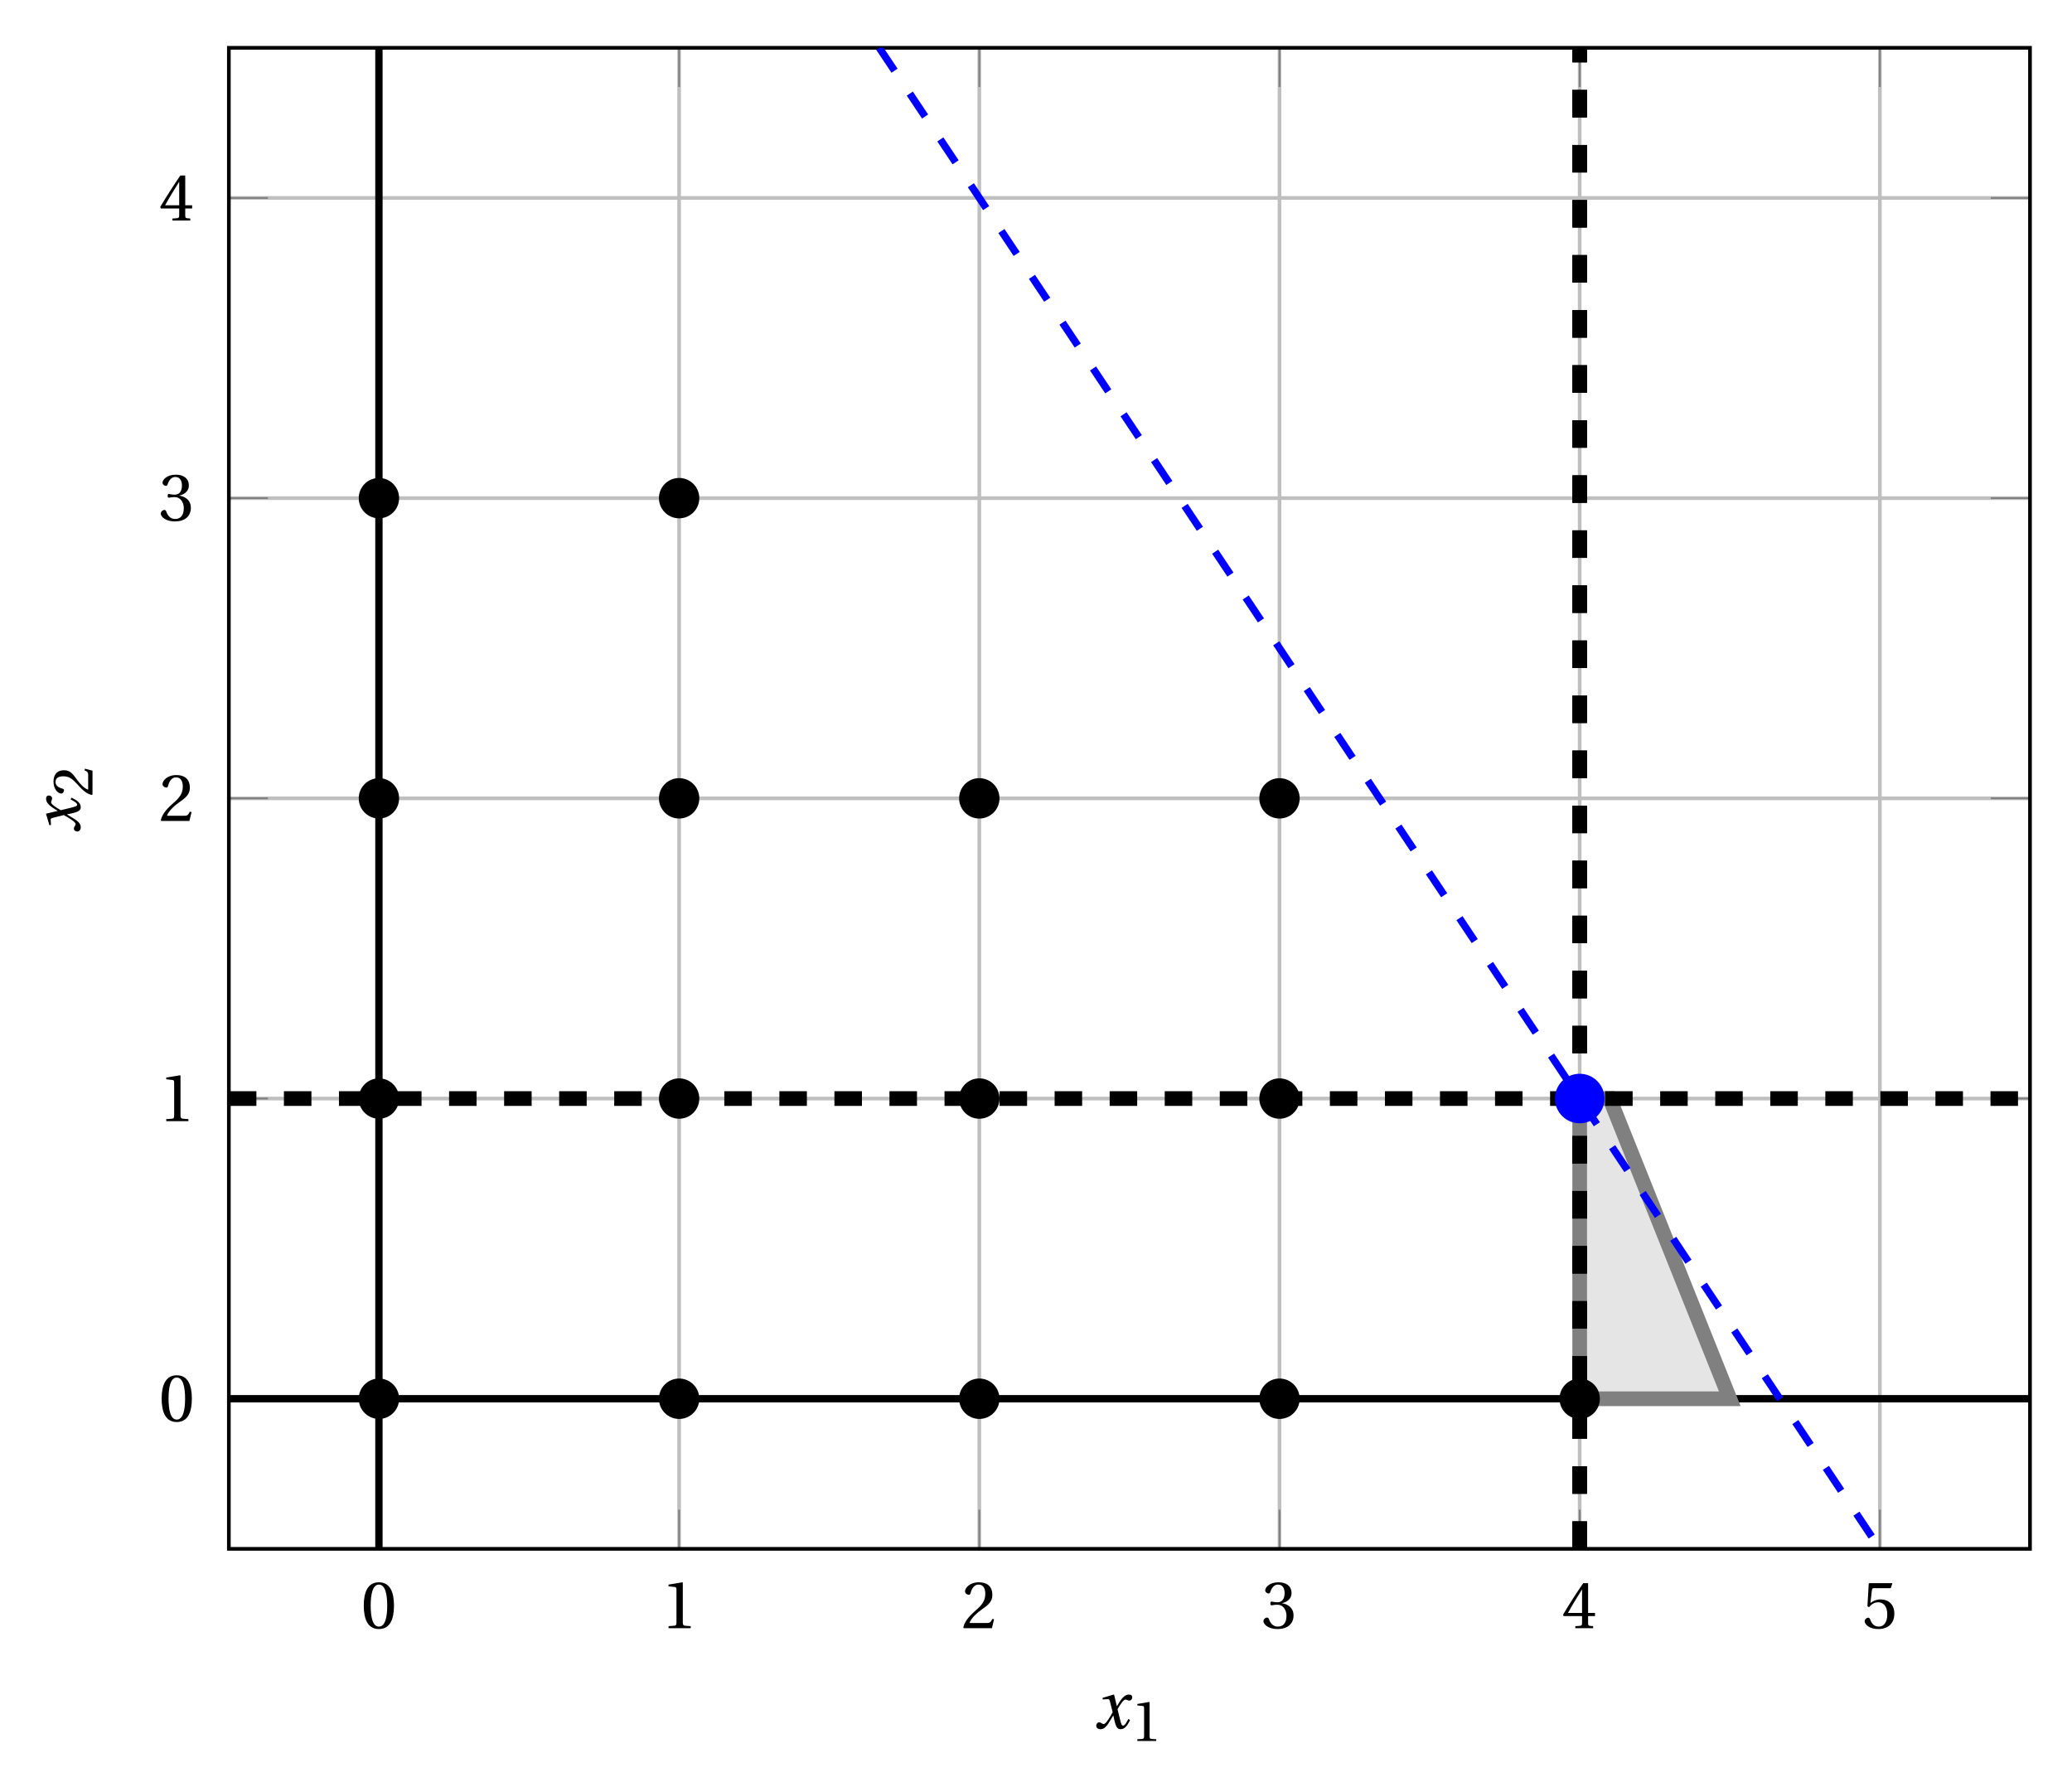
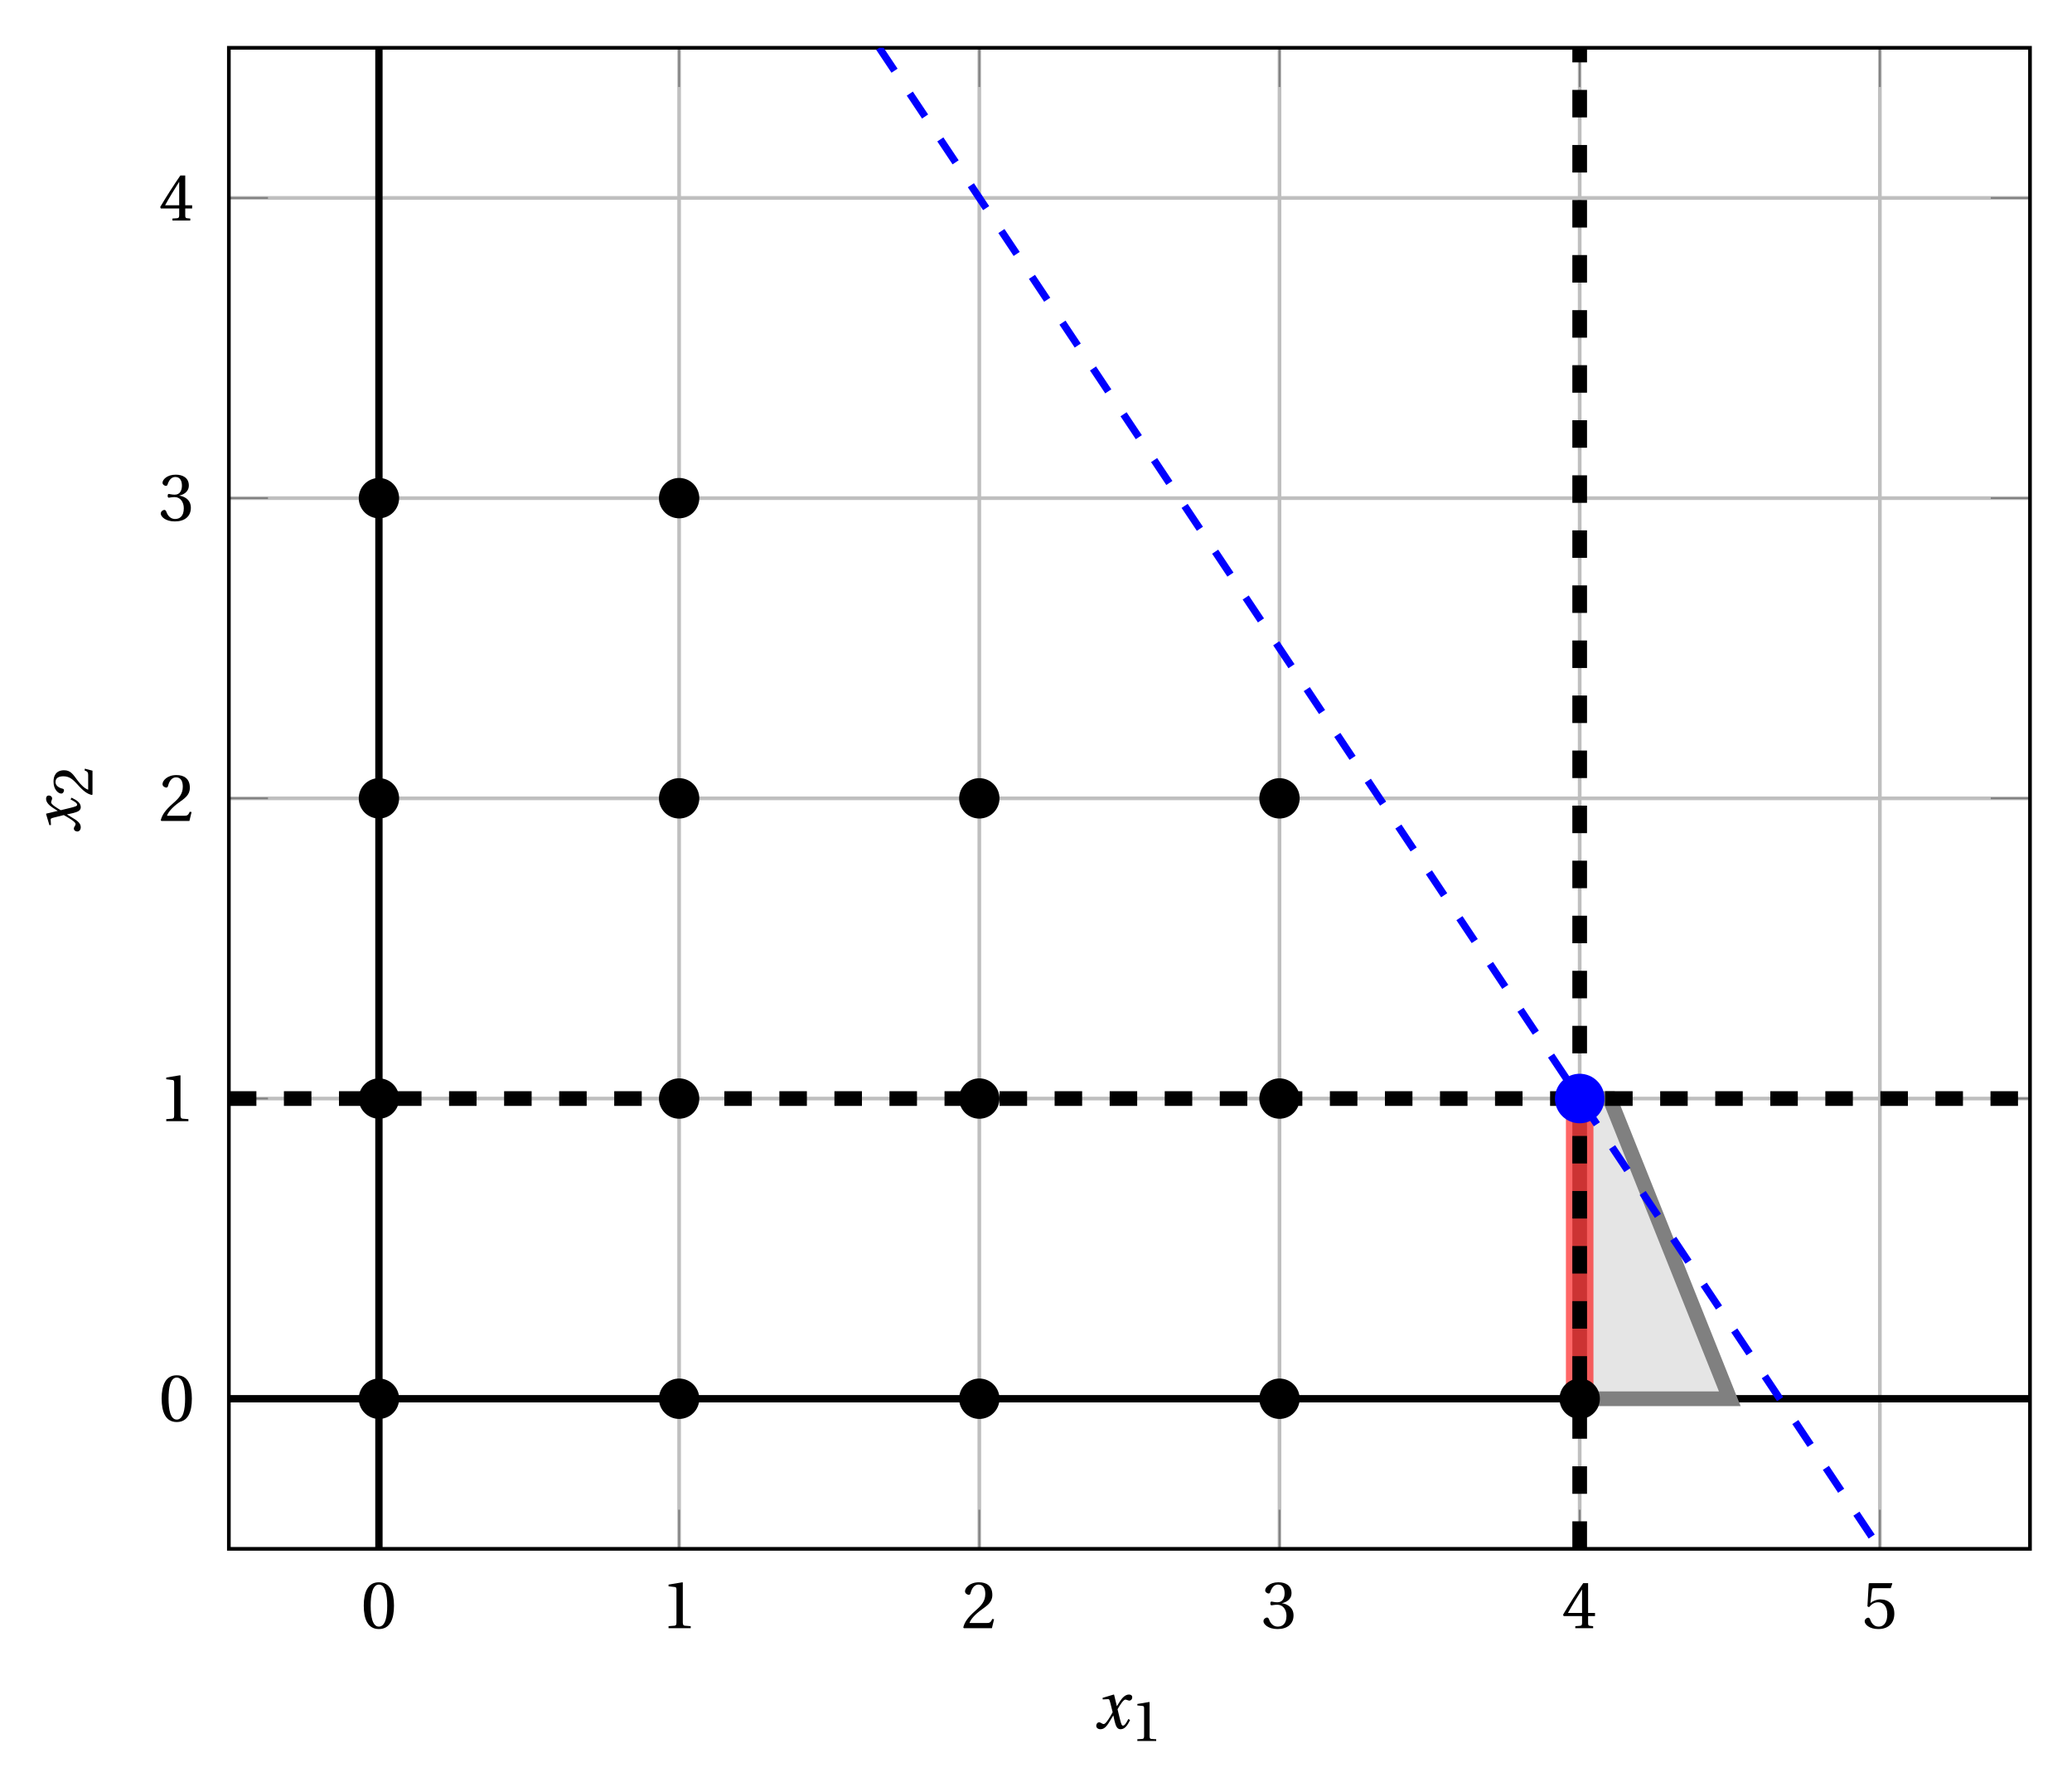
<svg xmlns="http://www.w3.org/2000/svg" xmlns:xlink="http://www.w3.org/1999/xlink" width="281.25pt" height="242.50pt" viewBox="0 0 225 194" version="1.2">
  <defs>
    <g>
      <symbol overflow="visible" id="glyph0-0">
        <path style="stroke:none;" d="" />
      </symbol>
      <symbol overflow="visible" id="glyph0-1">
        <path style="stroke:none;" d="M 1.938 -4.734 C 2.641 -4.734 2.844 -3.641 2.844 -2.453 C 2.844 -1.25 2.641 -0.172 1.938 -0.172 C 1.25 -0.172 1.047 -1.25 1.047 -2.453 C 1.047 -3.641 1.25 -4.734 1.938 -4.734 Z M 1.938 -4.984 C 0.734 -4.984 0.297 -3.906 0.297 -2.453 C 0.297 -0.984 0.734 0.094 1.938 0.094 C 3.156 0.094 3.578 -0.984 3.578 -2.453 C 3.578 -3.906 3.156 -4.984 1.938 -4.984 Z M 1.938 -4.984 " />
      </symbol>
      <symbol overflow="visible" id="glyph0-2">
        <path style="stroke:none;" d="M 3.203 0 L 3.203 -0.219 L 2.594 -0.266 C 2.438 -0.281 2.344 -0.344 2.344 -0.625 L 2.344 -4.938 L 2.312 -4.984 L 0.797 -4.734 L 0.797 -4.547 L 1.484 -4.469 C 1.609 -4.453 1.656 -4.391 1.656 -4.172 L 1.656 -0.625 C 1.656 -0.484 1.641 -0.391 1.594 -0.344 C 1.547 -0.297 1.5 -0.266 1.422 -0.266 L 0.797 -0.219 L 0.797 0 Z M 3.203 0 " />
      </symbol>
      <symbol overflow="visible" id="glyph0-3">
        <path style="stroke:none;" d="M 3.547 -0.969 L 3.344 -1 C 3.188 -0.609 3.047 -0.562 2.75 -0.562 L 0.875 -0.562 C 1 -0.938 1.422 -1.453 2.109 -1.953 C 2.812 -2.469 3.359 -2.797 3.359 -3.609 C 3.359 -4.625 2.688 -4.984 1.906 -4.984 C 0.906 -4.984 0.391 -4.375 0.391 -4 C 0.391 -3.75 0.672 -3.625 0.797 -3.625 C 0.922 -3.625 0.969 -3.703 1 -3.828 C 1.125 -4.328 1.406 -4.734 1.859 -4.734 C 2.422 -4.734 2.594 -4.25 2.594 -3.719 C 2.594 -2.938 2.188 -2.484 1.547 -1.922 C 0.656 -1.141 0.344 -0.641 0.203 -0.078 L 0.266 0 L 3.312 0 Z M 3.547 -0.969 " />
      </symbol>
      <symbol overflow="visible" id="glyph0-4">
        <path style="stroke:none;" d="M 0.953 -2.688 C 0.953 -2.562 0.984 -2.484 1.078 -2.484 C 1.172 -2.484 1.375 -2.547 1.719 -2.547 C 2.344 -2.547 2.703 -1.984 2.703 -1.344 C 2.703 -0.469 2.266 -0.172 1.75 -0.172 C 1.266 -0.172 0.953 -0.531 0.812 -0.953 C 0.766 -1.078 0.688 -1.156 0.594 -1.156 C 0.453 -1.156 0.203 -1.016 0.203 -0.75 C 0.203 -0.438 0.703 0.094 1.734 0.094 C 2.797 0.094 3.469 -0.453 3.469 -1.391 C 3.469 -2.359 2.625 -2.656 2.219 -2.703 L 2.219 -2.719 C 2.609 -2.797 3.25 -3.078 3.25 -3.812 C 3.25 -4.625 2.609 -4.984 1.828 -4.984 C 0.859 -4.984 0.391 -4.422 0.391 -4.109 C 0.391 -3.891 0.641 -3.766 0.75 -3.766 C 0.844 -3.766 0.906 -3.812 0.938 -3.906 C 1.094 -4.406 1.375 -4.734 1.781 -4.734 C 2.359 -4.734 2.5 -4.219 2.5 -3.797 C 2.5 -3.359 2.344 -2.812 1.719 -2.812 C 1.375 -2.812 1.172 -2.891 1.078 -2.891 C 0.984 -2.891 0.953 -2.812 0.953 -2.688 Z M 0.953 -2.688 " />
      </symbol>
      <symbol overflow="visible" id="glyph0-5">
        <path style="stroke:none;" d="M 2.203 -1.312 L 2.203 -0.562 C 2.203 -0.312 2.125 -0.266 1.938 -0.25 L 1.469 -0.219 L 1.469 0 L 3.406 0 L 3.406 -0.219 L 3.078 -0.25 C 2.906 -0.266 2.859 -0.312 2.859 -0.562 L 2.859 -1.312 L 3.609 -1.312 L 3.609 -1.656 L 2.859 -1.656 L 2.859 -4.891 L 2.328 -4.891 C 1.641 -3.891 0.812 -2.609 0.141 -1.469 L 0.203 -1.312 Z M 0.672 -1.656 C 1.109 -2.453 1.625 -3.297 2.188 -4.188 L 2.203 -4.188 L 2.203 -1.656 Z M 0.672 -1.656 " />
      </symbol>
      <symbol overflow="visible" id="glyph0-6">
        <path style="stroke:none;" d="M 3.125 -4.344 L 3.297 -4.844 L 3.266 -4.891 L 0.812 -4.891 L 0.734 -4.828 L 0.594 -2.375 L 0.766 -2.281 C 1.078 -2.641 1.375 -2.812 1.766 -2.812 C 2.25 -2.812 2.75 -2.469 2.75 -1.5 C 2.75 -0.734 2.453 -0.172 1.812 -0.172 C 1.297 -0.172 1.031 -0.547 0.891 -0.953 C 0.844 -1.062 0.781 -1.141 0.688 -1.141 C 0.531 -1.141 0.297 -0.984 0.297 -0.75 C 0.297 -0.406 0.812 0.094 1.766 0.094 C 2.969 0.094 3.516 -0.641 3.516 -1.578 C 3.516 -2.594 2.875 -3.125 2 -3.125 C 1.594 -3.125 1.172 -2.953 0.938 -2.734 L 0.922 -2.75 L 1.078 -4.125 C 1.109 -4.312 1.156 -4.344 1.297 -4.344 Z M 3.125 -4.344 " />
      </symbol>
      <symbol overflow="visible" id="glyph1-0">
        <path style="stroke:none;" d="" />
      </symbol>
      <symbol overflow="visible" id="glyph1-1">
        <path style="stroke:none;" d="M 3.719 -1.016 C 3.547 -0.688 3.344 -0.297 3.141 -0.297 C 3 -0.297 2.938 -0.469 2.781 -1.109 L 2.547 -2.078 C 2.812 -2.547 3.188 -3.125 3.391 -3.125 C 3.453 -3.125 3.516 -3.109 3.594 -3.078 C 3.672 -3.047 3.75 -3.016 3.828 -3.016 C 4 -3.016 4.141 -3.172 4.141 -3.359 C 4.141 -3.594 3.984 -3.672 3.781 -3.672 C 3.391 -3.672 3.062 -3.328 2.797 -2.922 L 2.484 -2.422 L 2.469 -2.422 L 2.172 -3.656 L 2.125 -3.672 L 0.922 -3.312 L 0.938 -3.141 L 1.484 -3.172 C 1.625 -3.188 1.672 -3.141 1.75 -2.812 L 2.016 -1.75 L 1.812 -1.391 C 1.5 -0.859 1.219 -0.469 1.047 -0.469 C 0.969 -0.469 0.906 -0.5 0.828 -0.547 C 0.766 -0.578 0.672 -0.656 0.547 -0.656 C 0.359 -0.656 0.234 -0.469 0.234 -0.281 C 0.234 -0.078 0.406 0.094 0.703 0.094 C 1.188 0.094 1.484 -0.406 1.781 -0.906 L 2.078 -1.391 L 2.094 -1.391 L 2.219 -0.812 C 2.359 -0.234 2.5 0.094 2.875 0.094 C 3.406 0.094 3.688 -0.469 3.906 -0.906 Z M 3.719 -1.016 " />
      </symbol>
      <symbol overflow="visible" id="glyph2-0">
        <path style="stroke:none;" d="" />
      </symbol>
      <symbol overflow="visible" id="glyph2-1">
        <path style="stroke:none;" d="M 2.719 0 L 2.719 -0.188 L 2.203 -0.219 C 2.062 -0.234 2 -0.281 2 -0.531 L 2 -4.203 L 1.969 -4.234 L 0.672 -4.016 L 0.672 -3.859 L 1.266 -3.797 C 1.359 -3.781 1.406 -3.734 1.406 -3.547 L 1.406 -0.531 C 1.406 -0.406 1.391 -0.344 1.359 -0.297 C 1.328 -0.25 1.266 -0.234 1.203 -0.219 L 0.672 -0.188 L 0.672 0 Z M 2.719 0 " />
      </symbol>
      <symbol overflow="visible" id="glyph3-0">
        <path style="stroke:none;" d="" />
      </symbol>
      <symbol overflow="visible" id="glyph3-1">
        <path style="stroke:none;" d="M -1.016 -3.719 C -0.688 -3.547 -0.297 -3.344 -0.297 -3.141 C -0.297 -3 -0.469 -2.938 -1.109 -2.781 L -2.078 -2.547 C -2.547 -2.812 -3.125 -3.188 -3.125 -3.391 C -3.125 -3.453 -3.109 -3.516 -3.078 -3.594 C -3.047 -3.672 -3.016 -3.75 -3.016 -3.828 C -3.016 -4 -3.172 -4.141 -3.359 -4.141 C -3.594 -4.141 -3.672 -3.984 -3.672 -3.781 C -3.672 -3.391 -3.328 -3.062 -2.922 -2.797 L -2.422 -2.484 L -2.422 -2.469 L -3.656 -2.172 L -3.672 -2.125 L -3.312 -0.922 L -3.141 -0.938 L -3.172 -1.484 C -3.188 -1.625 -3.141 -1.672 -2.812 -1.75 L -1.75 -2.016 L -1.391 -1.812 C -0.859 -1.5 -0.469 -1.219 -0.469 -1.047 C -0.469 -0.969 -0.5 -0.906 -0.547 -0.828 C -0.578 -0.766 -0.656 -0.672 -0.656 -0.547 C -0.656 -0.359 -0.469 -0.234 -0.281 -0.234 C -0.078 -0.234 0.094 -0.406 0.094 -0.703 C 0.094 -1.188 -0.406 -1.484 -0.906 -1.781 L -1.391 -2.078 L -1.391 -2.094 L -0.812 -2.219 C -0.234 -2.359 0.094 -2.5 0.094 -2.875 C 0.094 -3.406 -0.469 -3.688 -0.906 -3.906 Z M -1.016 -3.719 " />
      </symbol>
      <symbol overflow="visible" id="glyph4-0">
        <path style="stroke:none;" d="" />
      </symbol>
      <symbol overflow="visible" id="glyph4-1">
        <path style="stroke:none;" d="M -0.828 -3.031 L -0.859 -2.844 C -0.516 -2.719 -0.469 -2.594 -0.469 -2.344 L -0.469 -0.75 C -0.797 -0.844 -1.234 -1.219 -1.656 -1.797 C -2.094 -2.391 -2.375 -2.859 -3.078 -2.859 C -3.938 -2.859 -4.234 -2.281 -4.234 -1.625 C -4.234 -0.766 -3.719 -0.328 -3.391 -0.328 C -3.188 -0.328 -3.094 -0.562 -3.094 -0.672 C -3.094 -0.781 -3.141 -0.828 -3.25 -0.859 C -3.672 -0.953 -4.016 -1.203 -4.016 -1.578 C -4.016 -2.062 -3.609 -2.203 -3.156 -2.203 C -2.5 -2.203 -2.125 -1.859 -1.641 -1.328 C -0.969 -0.562 -0.547 -0.281 -0.062 -0.172 L 0 -0.234 L 0 -2.812 Z M -0.828 -3.031 " />
      </symbol>
    </g>
    <clipPath id="clip1">
      <path d="M 40 5.191 L 42 5.191 L 42 168.18 L 40 168.18 Z M 40 5.191 " />
    </clipPath>
    <clipPath id="clip2">
      <path d="M 24.852 151 L 220.438 151 L 220.438 153 L 24.852 153 Z M 24.852 151 " />
    </clipPath>
    <clipPath id="clip3">
      <path d="M 148 96 L 211 96 L 211 168.18 L 148 168.18 Z M 148 96 " />
    </clipPath>
    <clipPath id="clip4">
      <path d="M 170 5.191 L 173 5.191 L 173 168.18 L 170 168.18 Z M 170 5.191 " />
    </clipPath>
    <clipPath id="clip5">
      <path d="M 24.852 118 L 220.438 118 L 220.438 121 L 24.852 121 Z M 24.852 118 " />
    </clipPath>
    <clipPath id="clip6">
-       <path d="M 170 5.191 L 173 5.191 L 173 168.18 L 170 168.18 Z M 170 5.191 " />
-     </clipPath>
-     <clipPath id="clip7">
      <path d="M 84 5.191 L 216 5.191 L 216 168.18 L 84 168.18 Z M 84 5.191 " />
    </clipPath>
  </defs>
  <g id="surface1">
    <path style="fill:none;stroke-width:0.399;stroke-linecap:butt;stroke-linejoin:miter;stroke:rgb(75%,75%,75%);stroke-opacity:1;stroke-miterlimit:10;" d="M 16.297 0 L 16.297 162.989 M 48.895 0 L 48.895 162.989 M 81.493 0 L 81.493 162.989 M 114.09 0 L 114.09 162.989 M 146.688 0 L 146.688 162.989 M 179.286 0 L 179.286 162.989 " transform="matrix(1,0,0,-1,24.851,168.18)" />
    <path style="fill:none;stroke-width:0.399;stroke-linecap:butt;stroke-linejoin:miter;stroke:rgb(75%,75%,75%);stroke-opacity:1;stroke-miterlimit:10;" d="M 0.001 16.297 L 195.587 16.297 M 0.001 48.895 L 195.587 48.895 M 0.001 81.493 L 195.587 81.493 M 0.001 114.09 L 195.587 114.09 M 0.001 146.688 L 195.587 146.688 " transform="matrix(1,0,0,-1,24.851,168.18)" />
    <path style="fill:none;stroke-width:0.199;stroke-linecap:butt;stroke-linejoin:miter;stroke:rgb(50%,50%,50%);stroke-opacity:1;stroke-miterlimit:10;" d="M 16.297 0 L 16.297 4.25 M 48.895 0 L 48.895 4.25 M 81.493 0 L 81.493 4.25 M 114.09 0 L 114.09 4.25 M 146.688 0 L 146.688 4.25 M 179.286 0 L 179.286 4.25 M 16.297 162.989 L 16.297 158.735 M 48.895 162.989 L 48.895 158.735 M 81.493 162.989 L 81.493 158.735 M 114.09 162.989 L 114.09 158.735 M 146.688 162.989 L 146.688 158.735 M 179.286 162.989 L 179.286 158.735 " transform="matrix(1,0,0,-1,24.851,168.18)" />
    <path style="fill:none;stroke-width:0.199;stroke-linecap:butt;stroke-linejoin:miter;stroke:rgb(50%,50%,50%);stroke-opacity:1;stroke-miterlimit:10;" d="M 0.001 16.297 L 4.251 16.297 M 0.001 48.895 L 4.251 48.895 M 0.001 81.493 L 4.251 81.493 M 0.001 114.09 L 4.251 114.09 M 0.001 146.688 L 4.251 146.688 M 195.587 16.297 L 191.333 16.297 M 195.587 48.895 L 191.333 48.895 M 195.587 81.493 L 191.333 81.493 M 195.587 114.09 L 191.333 114.09 M 195.587 146.688 L 191.333 146.688 " transform="matrix(1,0,0,-1,24.851,168.18)" />
    <path style="fill:none;stroke-width:0.399;stroke-linecap:butt;stroke-linejoin:miter;stroke:rgb(0%,0%,0%);stroke-opacity:1;stroke-miterlimit:10;" d="M 0.001 0 L 0.001 162.989 L 195.587 162.989 L 195.587 0 Z M 0.001 0 " transform="matrix(1,0,0,-1,24.851,168.18)" />
    <g style="fill:rgb(0%,0%,0%);fill-opacity:1;">
      <use xlink:href="#glyph0-1" x="39.205" y="176.795" />
    </g>
    <g style="fill:rgb(0%,0%,0%);fill-opacity:1;">
      <use xlink:href="#glyph0-2" x="71.802" y="176.795" />
    </g>
    <g style="fill:rgb(0%,0%,0%);fill-opacity:1;">
      <use xlink:href="#glyph0-3" x="104.4" y="176.795" />
    </g>
    <g style="fill:rgb(0%,0%,0%);fill-opacity:1;">
      <use xlink:href="#glyph0-4" x="136.997" y="176.795" />
    </g>
    <g style="fill:rgb(0%,0%,0%);fill-opacity:1;">
      <use xlink:href="#glyph0-5" x="169.594" y="176.795" />
    </g>
    <g style="fill:rgb(0%,0%,0%);fill-opacity:1;">
      <use xlink:href="#glyph0-6" x="202.191" y="176.795" />
    </g>
    <g style="fill:rgb(0%,0%,0%);fill-opacity:1;">
      <use xlink:href="#glyph0-1" x="17.256" y="154.316" />
    </g>
    <g style="fill:rgb(0%,0%,0%);fill-opacity:1;">
      <use xlink:href="#glyph0-2" x="17.256" y="121.739" />
    </g>
    <g style="fill:rgb(0%,0%,0%);fill-opacity:1;">
      <use xlink:href="#glyph0-3" x="17.256" y="89.142" />
    </g>
    <g style="fill:rgb(0%,0%,0%);fill-opacity:1;">
      <use xlink:href="#glyph0-4" x="17.256" y="56.525" />
    </g>
    <g style="fill:rgb(0%,0%,0%);fill-opacity:1;">
      <use xlink:href="#glyph0-5" x="17.256" y="23.947" />
    </g>
    <g clip-path="url(#clip1)" clip-rule="nonzero">
      <path style="fill:none;stroke-width:0.797;stroke-linecap:butt;stroke-linejoin:miter;stroke:rgb(0%,0%,0%);stroke-opacity:1;stroke-miterlimit:10;" d="M 16.297 0 L 16.297 162.989 " transform="matrix(1,0,0,-1,24.851,168.18)" />
    </g>
    <g clip-path="url(#clip2)" clip-rule="nonzero">
      <path style="fill:none;stroke-width:0.797;stroke-linecap:butt;stroke-linejoin:miter;stroke:rgb(0%,0%,0%);stroke-opacity:1;stroke-miterlimit:10;" d="M 0.001 16.297 L 195.587 16.297 " transform="matrix(1,0,0,-1,24.851,168.18)" />
    </g>
    <path style=" stroke:none;fill-rule:nonzero;fill:rgb(50%,50%,50%);fill-opacity:0.2;" d="M 171.539 151.883 L 187.84 151.883 L 174.801 119.285 L 171.539 119.285 L 171.539 151.883 " />
    <g clip-path="url(#clip3)" clip-rule="nonzero">
      <path style="fill:none;stroke-width:1.594;stroke-linecap:butt;stroke-linejoin:miter;stroke:rgb(50%,50%,50%);stroke-opacity:1;stroke-miterlimit:10;" d="M 146.688 16.297 L 162.989 16.297 L 149.95 48.895 L 146.688 48.895 L 146.688 16.297 " transform="matrix(1,0,0,-1,24.851,168.18)" />
    </g>
+     <path style="fill:none;stroke-width:2.989;stroke-linecap:butt;stroke-linejoin:miter;stroke:rgb(100%,0%,0%);stroke-opacity:0.6;stroke-miterlimit:10;" d="M 146.688 16.297 L 146.688 48.895 " transform="matrix(1,0,0,-1,24.851,168.18)" />
    <g clip-path="url(#clip4)" clip-rule="nonzero">
      <path style="fill:none;stroke-width:1.594;stroke-linecap:butt;stroke-linejoin:miter;stroke:rgb(0%,0%,0%);stroke-opacity:1;stroke-dasharray:2.989,2.989;stroke-miterlimit:10;" d="M 146.688 0 L 146.688 162.989 " transform="matrix(1,0,0,-1,24.851,168.18)" />
    </g>
    <g clip-path="url(#clip5)" clip-rule="nonzero">
      <path style="fill:none;stroke-width:1.594;stroke-linecap:butt;stroke-linejoin:miter;stroke:rgb(0%,0%,0%);stroke-opacity:1;stroke-dasharray:2.989,2.989;stroke-miterlimit:10;" d="M 0.001 48.895 L 195.587 48.895 " transform="matrix(1,0,0,-1,24.851,168.18)" />
-     </g>
-     <g clip-path="url(#clip6)" clip-rule="nonzero">
-       <path style="fill:none;stroke-width:1.594;stroke-linecap:butt;stroke-linejoin:miter;stroke:rgb(0%,0%,0%);stroke-opacity:1;stroke-dasharray:2.989,2.989;stroke-miterlimit:10;" d="M 146.688 0 L 146.688 162.989 " transform="matrix(1,0,0,-1,24.851,168.18)" />
    </g>
    <path style="fill-rule:nonzero;fill:rgb(0%,0%,0%);fill-opacity:1;stroke-width:0.399;stroke-linecap:butt;stroke-linejoin:miter;stroke:rgb(0%,0%,0%);stroke-opacity:1;stroke-miterlimit:10;" d="M 18.29 16.297 C 18.29 17.399 17.399 18.293 16.297 18.293 C 15.2 18.293 14.305 17.399 14.305 16.297 C 14.305 15.2 15.2 14.305 16.297 14.305 C 17.399 14.305 18.29 15.2 18.29 16.297 Z M 18.29 16.297 " transform="matrix(1,0,0,-1,24.851,168.18)" />
    <path style="fill-rule:nonzero;fill:rgb(0%,0%,0%);fill-opacity:1;stroke-width:0.399;stroke-linecap:butt;stroke-linejoin:miter;stroke:rgb(0%,0%,0%);stroke-opacity:1;stroke-miterlimit:10;" d="M 50.887 16.297 C 50.887 17.399 49.997 18.293 48.895 18.293 C 47.797 18.293 46.903 17.399 46.903 16.297 C 46.903 15.2 47.797 14.305 48.895 14.305 C 49.997 14.305 50.887 15.2 50.887 16.297 Z M 50.887 16.297 " transform="matrix(1,0,0,-1,24.851,168.18)" />
    <path style="fill-rule:nonzero;fill:rgb(0%,0%,0%);fill-opacity:1;stroke-width:0.399;stroke-linecap:butt;stroke-linejoin:miter;stroke:rgb(0%,0%,0%);stroke-opacity:1;stroke-miterlimit:10;" d="M 83.485 16.297 C 83.485 17.399 82.594 18.293 81.493 18.293 C 80.395 18.293 79.501 17.399 79.501 16.297 C 79.501 15.2 80.395 14.305 81.493 14.305 C 82.594 14.305 83.485 15.2 83.485 16.297 Z M 83.485 16.297 " transform="matrix(1,0,0,-1,24.851,168.18)" />
    <path style="fill-rule:nonzero;fill:rgb(0%,0%,0%);fill-opacity:1;stroke-width:0.399;stroke-linecap:butt;stroke-linejoin:miter;stroke:rgb(0%,0%,0%);stroke-opacity:1;stroke-miterlimit:10;" d="M 116.083 16.297 C 116.083 17.399 115.192 18.293 114.09 18.293 C 112.993 18.293 112.098 17.399 112.098 16.297 C 112.098 15.2 112.993 14.305 114.09 14.305 C 115.192 14.305 116.083 15.2 116.083 16.297 Z M 116.083 16.297 " transform="matrix(1,0,0,-1,24.851,168.18)" />
    <path style="fill-rule:nonzero;fill:rgb(0%,0%,0%);fill-opacity:1;stroke-width:0.399;stroke-linecap:butt;stroke-linejoin:miter;stroke:rgb(0%,0%,0%);stroke-opacity:1;stroke-miterlimit:10;" d="M 148.68 16.297 C 148.68 17.399 147.79 18.293 146.688 18.293 C 145.59 18.293 144.696 17.399 144.696 16.297 C 144.696 15.2 145.59 14.305 146.688 14.305 C 147.79 14.305 148.68 15.2 148.68 16.297 Z M 148.68 16.297 " transform="matrix(1,0,0,-1,24.851,168.18)" />
    <path style="fill-rule:nonzero;fill:rgb(0%,0%,0%);fill-opacity:1;stroke-width:0.399;stroke-linecap:butt;stroke-linejoin:miter;stroke:rgb(0%,0%,0%);stroke-opacity:1;stroke-miterlimit:10;" d="M 18.29 48.895 C 18.29 49.996 17.399 50.887 16.297 50.887 C 15.2 50.887 14.305 49.996 14.305 48.895 C 14.305 47.797 15.2 46.903 16.297 46.903 C 17.399 46.903 18.29 47.797 18.29 48.895 Z M 18.29 48.895 " transform="matrix(1,0,0,-1,24.851,168.18)" />
    <path style="fill-rule:nonzero;fill:rgb(0%,0%,0%);fill-opacity:1;stroke-width:0.399;stroke-linecap:butt;stroke-linejoin:miter;stroke:rgb(0%,0%,0%);stroke-opacity:1;stroke-miterlimit:10;" d="M 50.887 48.895 C 50.887 49.996 49.997 50.887 48.895 50.887 C 47.797 50.887 46.903 49.996 46.903 48.895 C 46.903 47.797 47.797 46.903 48.895 46.903 C 49.997 46.903 50.887 47.797 50.887 48.895 Z M 50.887 48.895 " transform="matrix(1,0,0,-1,24.851,168.18)" />
    <path style="fill-rule:nonzero;fill:rgb(0%,0%,0%);fill-opacity:1;stroke-width:0.399;stroke-linecap:butt;stroke-linejoin:miter;stroke:rgb(0%,0%,0%);stroke-opacity:1;stroke-miterlimit:10;" d="M 83.485 48.895 C 83.485 49.996 82.594 50.887 81.493 50.887 C 80.395 50.887 79.501 49.996 79.501 48.895 C 79.501 47.797 80.395 46.903 81.493 46.903 C 82.594 46.903 83.485 47.797 83.485 48.895 Z M 83.485 48.895 " transform="matrix(1,0,0,-1,24.851,168.18)" />
    <path style="fill-rule:nonzero;fill:rgb(0%,0%,0%);fill-opacity:1;stroke-width:0.399;stroke-linecap:butt;stroke-linejoin:miter;stroke:rgb(0%,0%,0%);stroke-opacity:1;stroke-miterlimit:10;" d="M 116.083 48.895 C 116.083 49.996 115.192 50.887 114.09 50.887 C 112.993 50.887 112.098 49.996 112.098 48.895 C 112.098 47.797 112.993 46.903 114.09 46.903 C 115.192 46.903 116.083 47.797 116.083 48.895 Z M 116.083 48.895 " transform="matrix(1,0,0,-1,24.851,168.18)" />
    <path style="fill-rule:nonzero;fill:rgb(0%,0%,0%);fill-opacity:1;stroke-width:0.399;stroke-linecap:butt;stroke-linejoin:miter;stroke:rgb(0%,0%,0%);stroke-opacity:1;stroke-miterlimit:10;" d="M 148.68 48.895 C 148.68 49.996 147.79 50.887 146.688 50.887 C 145.59 50.887 144.696 49.996 144.696 48.895 C 144.696 47.797 145.59 46.903 146.688 46.903 C 147.79 46.903 148.68 47.797 148.68 48.895 Z M 148.68 48.895 " transform="matrix(1,0,0,-1,24.851,168.18)" />
    <path style="fill-rule:nonzero;fill:rgb(0%,0%,0%);fill-opacity:1;stroke-width:0.399;stroke-linecap:butt;stroke-linejoin:miter;stroke:rgb(0%,0%,0%);stroke-opacity:1;stroke-miterlimit:10;" d="M 18.29 81.493 C 18.29 82.594 17.399 83.485 16.297 83.485 C 15.2 83.485 14.305 82.594 14.305 81.493 C 14.305 80.395 15.2 79.5 16.297 79.5 C 17.399 79.5 18.29 80.395 18.29 81.493 Z M 18.29 81.493 " transform="matrix(1,0,0,-1,24.851,168.18)" />
    <path style="fill-rule:nonzero;fill:rgb(0%,0%,0%);fill-opacity:1;stroke-width:0.399;stroke-linecap:butt;stroke-linejoin:miter;stroke:rgb(0%,0%,0%);stroke-opacity:1;stroke-miterlimit:10;" d="M 50.887 81.493 C 50.887 82.594 49.997 83.485 48.895 83.485 C 47.797 83.485 46.903 82.594 46.903 81.493 C 46.903 80.395 47.797 79.5 48.895 79.5 C 49.997 79.5 50.887 80.395 50.887 81.493 Z M 50.887 81.493 " transform="matrix(1,0,0,-1,24.851,168.18)" />
    <path style="fill-rule:nonzero;fill:rgb(0%,0%,0%);fill-opacity:1;stroke-width:0.399;stroke-linecap:butt;stroke-linejoin:miter;stroke:rgb(0%,0%,0%);stroke-opacity:1;stroke-miterlimit:10;" d="M 83.485 81.493 C 83.485 82.594 82.594 83.485 81.493 83.485 C 80.395 83.485 79.501 82.594 79.501 81.493 C 79.501 80.395 80.395 79.5 81.493 79.5 C 82.594 79.5 83.485 80.395 83.485 81.493 Z M 83.485 81.493 " transform="matrix(1,0,0,-1,24.851,168.18)" />
    <path style="fill-rule:nonzero;fill:rgb(0%,0%,0%);fill-opacity:1;stroke-width:0.399;stroke-linecap:butt;stroke-linejoin:miter;stroke:rgb(0%,0%,0%);stroke-opacity:1;stroke-miterlimit:10;" d="M 116.083 81.493 C 116.083 82.594 115.192 83.485 114.09 83.485 C 112.993 83.485 112.098 82.594 112.098 81.493 C 112.098 80.395 112.993 79.5 114.09 79.5 C 115.192 79.5 116.083 80.395 116.083 81.493 Z M 116.083 81.493 " transform="matrix(1,0,0,-1,24.851,168.18)" />
    <path style="fill-rule:nonzero;fill:rgb(0%,0%,0%);fill-opacity:1;stroke-width:0.399;stroke-linecap:butt;stroke-linejoin:miter;stroke:rgb(0%,0%,0%);stroke-opacity:1;stroke-miterlimit:10;" d="M 18.29 114.09 C 18.29 115.192 17.399 116.082 16.297 116.082 C 15.2 116.082 14.305 115.192 14.305 114.09 C 14.305 112.993 15.2 112.098 16.297 112.098 C 17.399 112.098 18.29 112.993 18.29 114.09 Z M 18.29 114.09 " transform="matrix(1,0,0,-1,24.851,168.18)" />
    <path style="fill-rule:nonzero;fill:rgb(0%,0%,0%);fill-opacity:1;stroke-width:0.399;stroke-linecap:butt;stroke-linejoin:miter;stroke:rgb(0%,0%,0%);stroke-opacity:1;stroke-miterlimit:10;" d="M 50.887 114.09 C 50.887 115.192 49.997 116.082 48.895 116.082 C 47.797 116.082 46.903 115.192 46.903 114.09 C 46.903 112.993 47.797 112.098 48.895 112.098 C 49.997 112.098 50.887 112.993 50.887 114.09 Z M 50.887 114.09 " transform="matrix(1,0,0,-1,24.851,168.18)" />
-     <g clip-path="url(#clip7)" clip-rule="nonzero">
+     <g clip-path="url(#clip6)" clip-rule="nonzero">
      <path style="fill:none;stroke-width:0.797;stroke-linecap:butt;stroke-linejoin:miter;stroke:rgb(0%,0%,100%);stroke-opacity:1;stroke-dasharray:2.989,2.989;stroke-miterlimit:10;" d="M 70.629 162.989 L 179.286 0 " transform="matrix(1,0,0,-1,24.851,168.18)" />
    </g>
    <path style="fill-rule:nonzero;fill:rgb(0%,0%,100%);fill-opacity:1;stroke-width:0.399;stroke-linecap:butt;stroke-linejoin:miter;stroke:rgb(0%,0%,100%);stroke-opacity:1;stroke-miterlimit:10;" d="M 149.18 48.895 C 149.18 50.274 148.063 51.387 146.688 51.387 C 145.313 51.387 144.2 50.274 144.2 48.895 C 144.2 47.52 145.313 46.407 146.688 46.407 C 148.063 46.407 149.18 47.52 149.18 48.895 Z M 149.18 48.895 " transform="matrix(1,0,0,-1,24.851,168.18)" />
    <g style="fill:rgb(0%,0%,0%);fill-opacity:1;">
      <use xlink:href="#glyph1-1" x="118.808" y="187.674" />
    </g>
    <g style="fill:rgb(0%,0%,0%);fill-opacity:1;">
      <use xlink:href="#glyph2-1" x="122.833" y="189.041" />
    </g>
    <g style="fill:rgb(0%,0%,0%);fill-opacity:1;">
      <use xlink:href="#glyph3-1" x="8.676" y="90.521" />
    </g>
    <g style="fill:rgb(0%,0%,0%);fill-opacity:1;">
      <use xlink:href="#glyph4-1" x="10.044" y="86.496" />
    </g>
  </g>
</svg>
